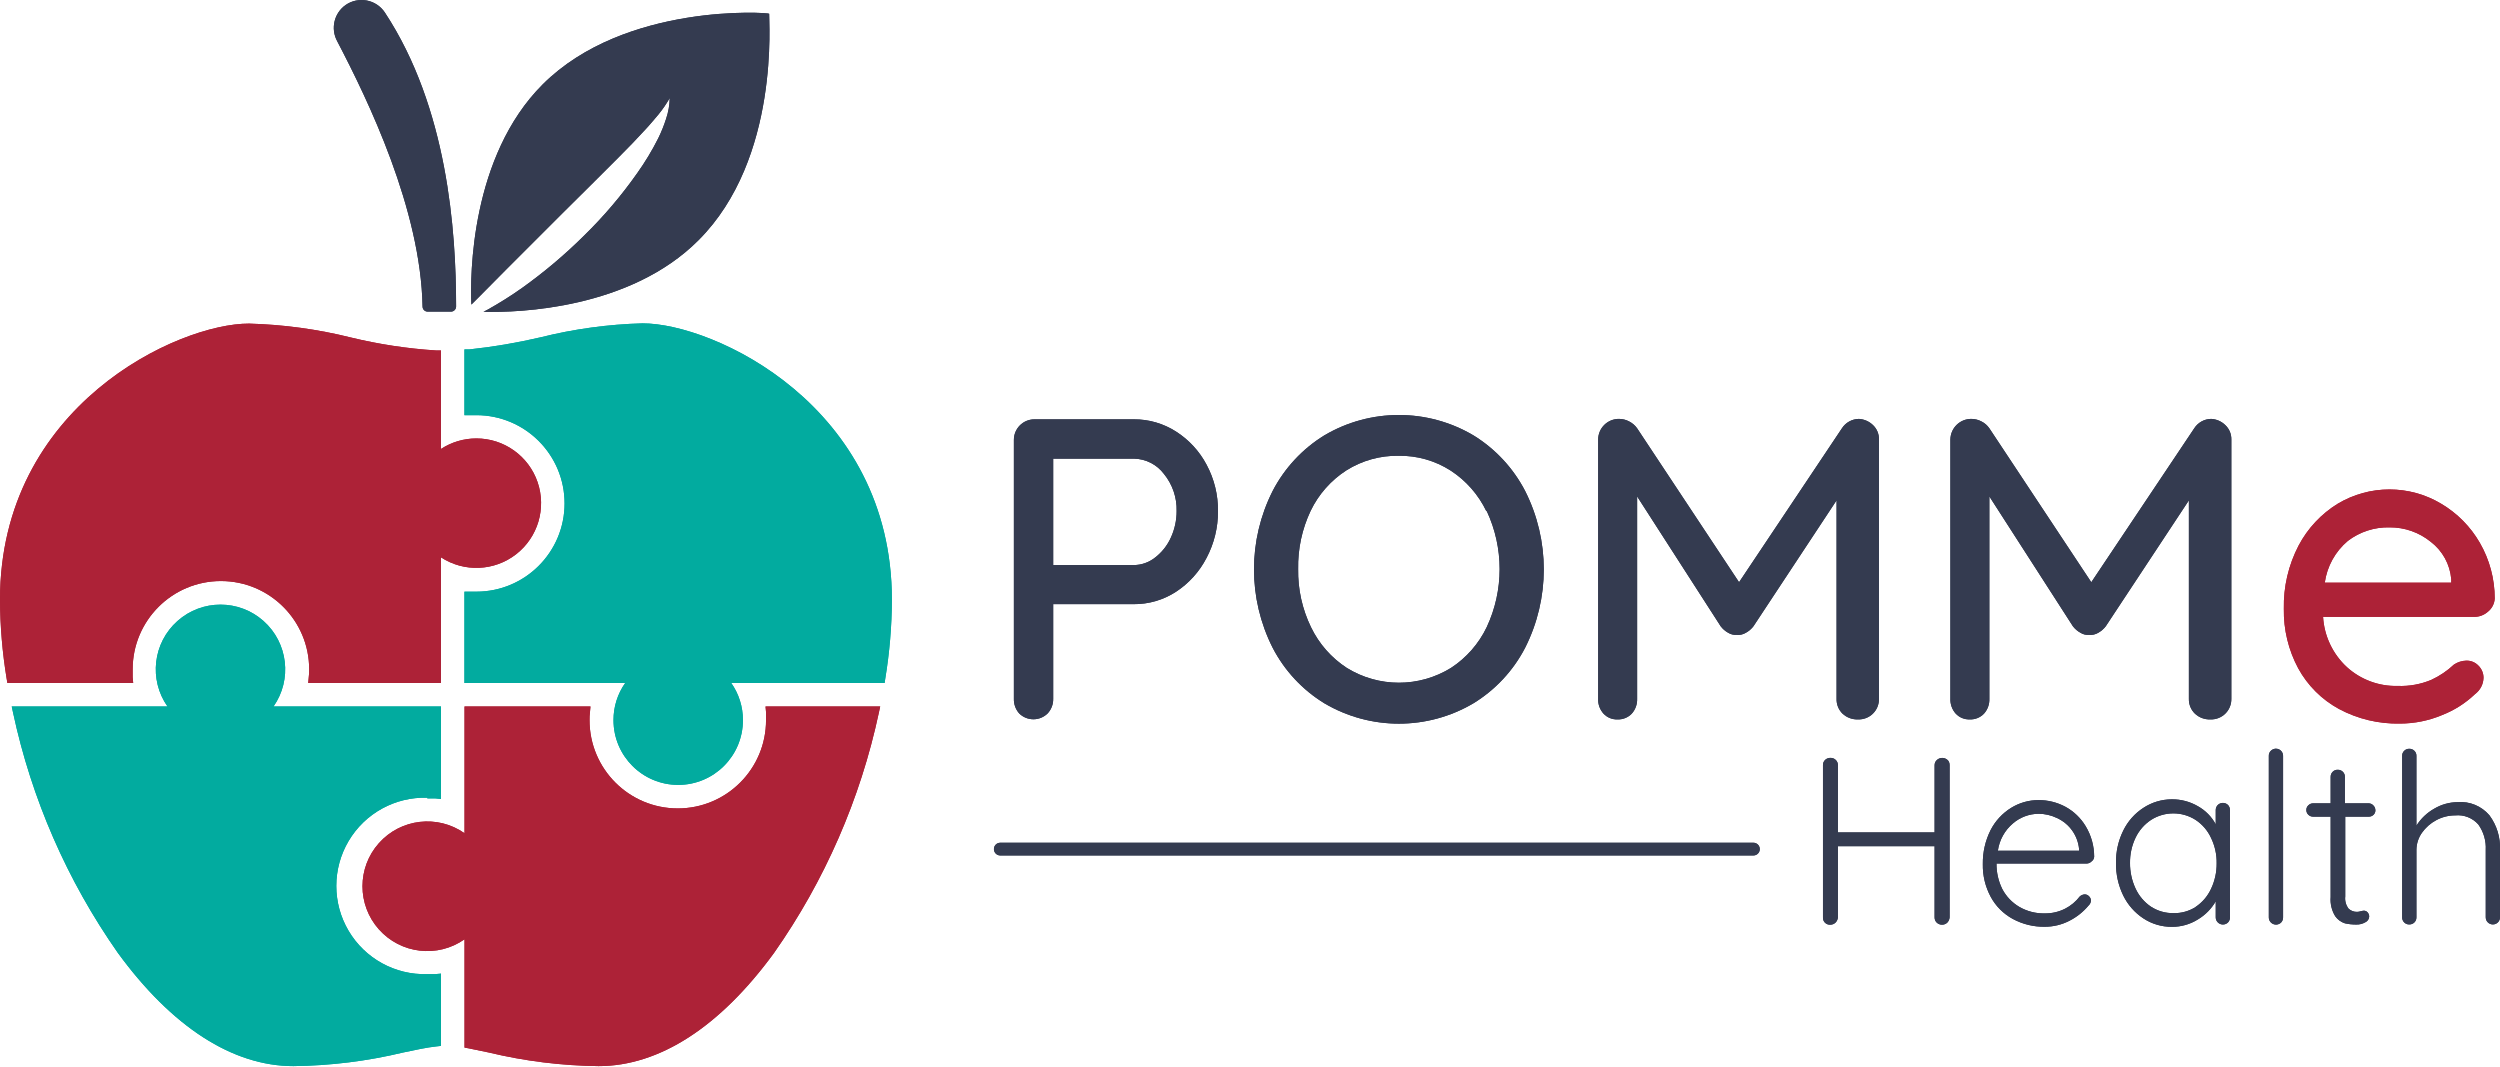
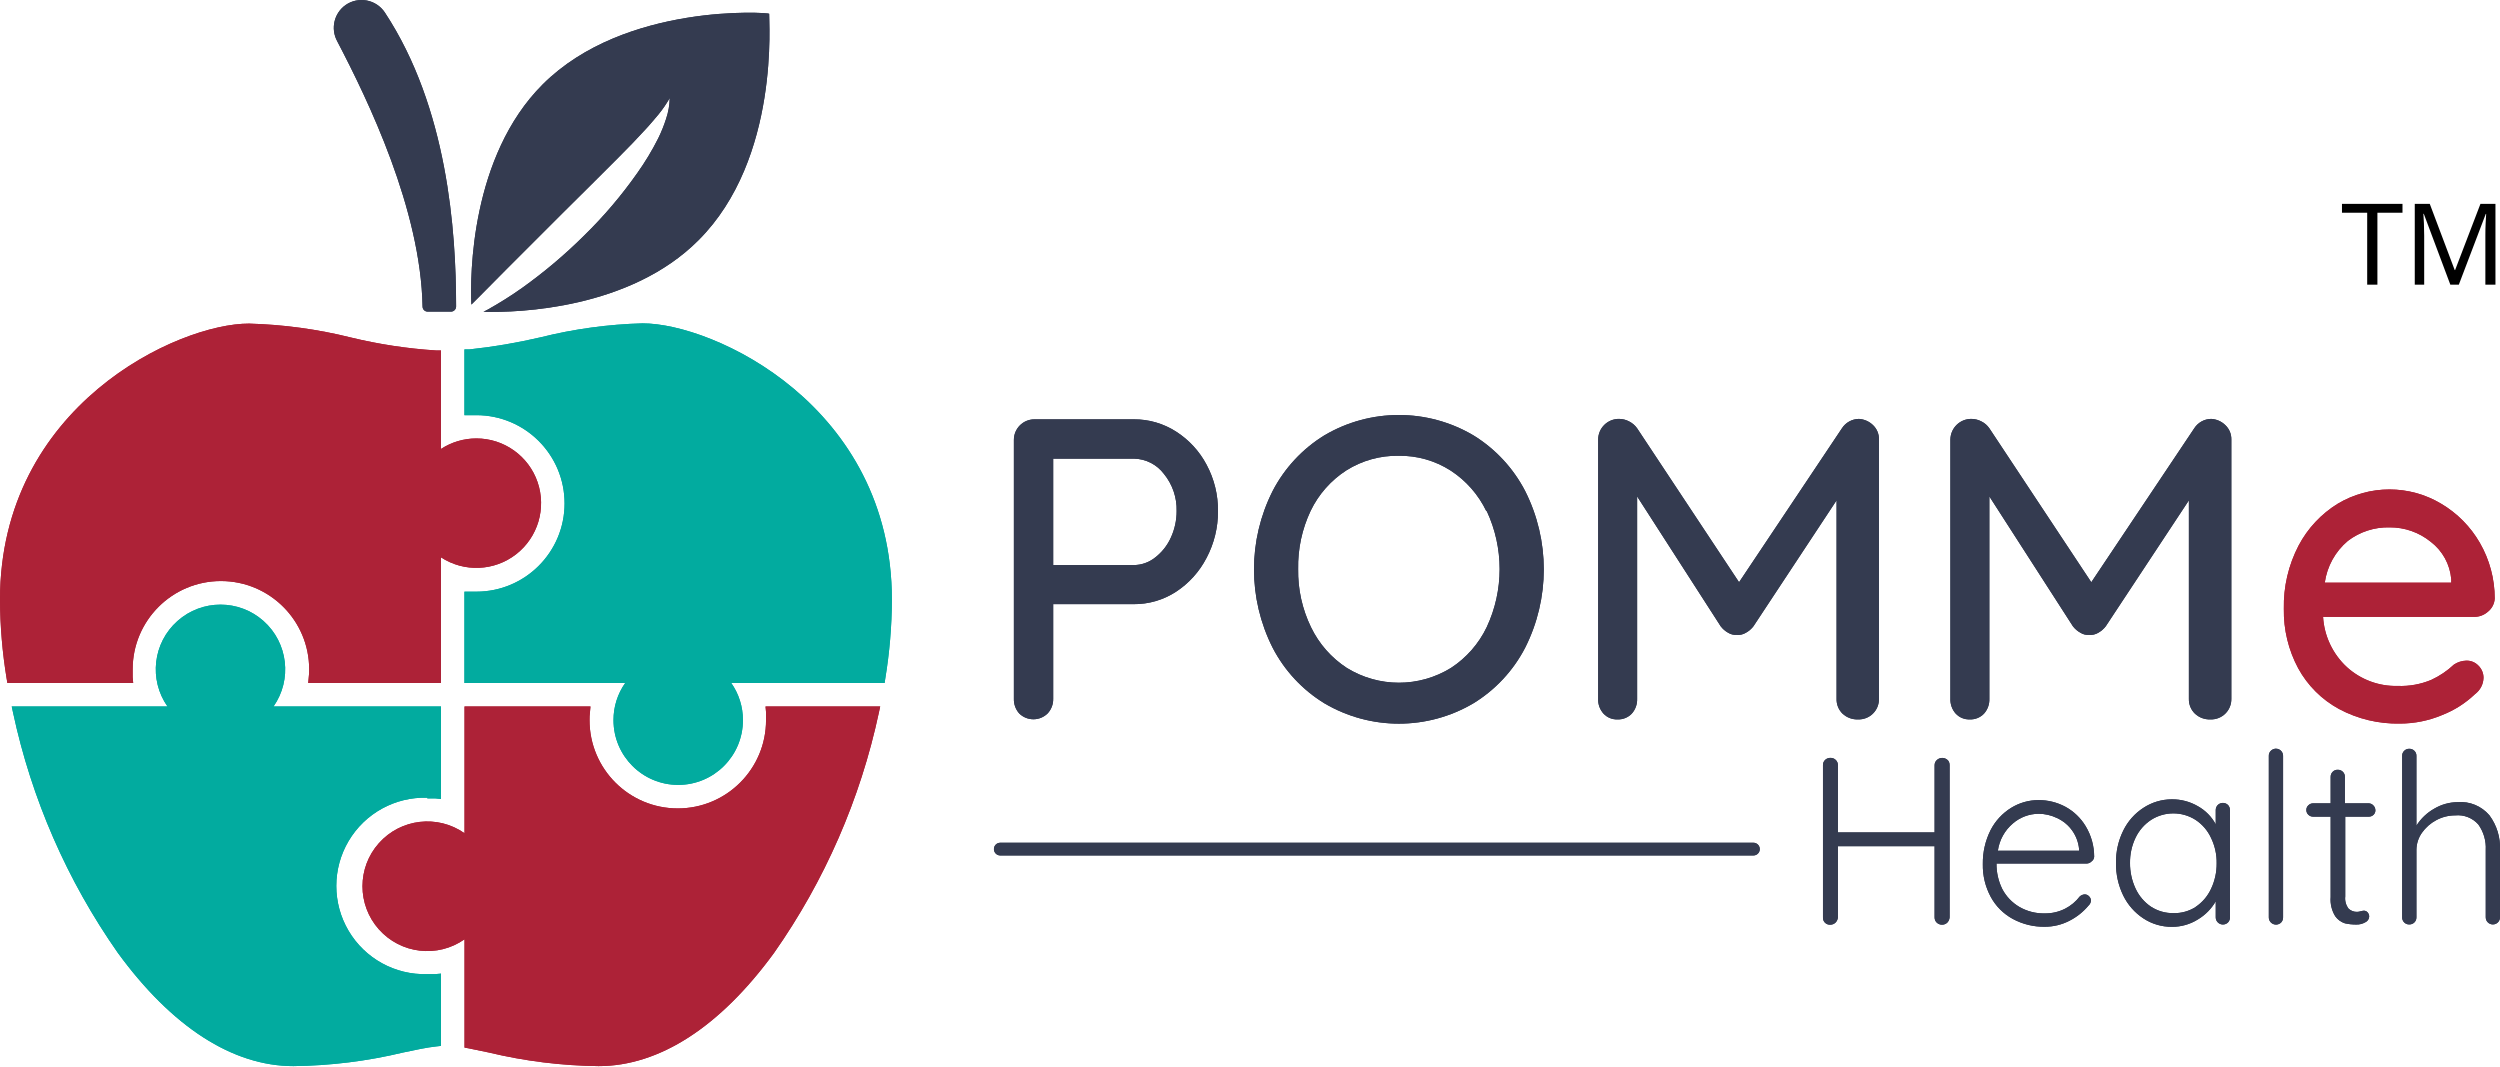
- <svg xmlns="http://www.w3.org/2000/svg" id="Layer_1" data-name="Layer 1" viewBox="0 0 294.34 125.52">
-   <defs>
-     <style>.cls-1{fill:#02ab9f;}.cls-2{fill:#ad2237;}.cls-3{fill:#343b50;}</style>
+ <svg xmlns="http://www.w3.org/2000/svg" id="Layer_1" data-name="Layer 1" viewBox="0 0 294.34 125.52" version="1.1">
+   <defs id="defs124">
+     <style id="style122">.cls-1{fill:#02ab9f;}.cls-2{fill:#ad2237;}.cls-3{fill:#343b50;}</style>
  </defs>
-   <path class="cls-1" d="M75.66,38.07a55.87,55.87,0,0,0-12,1.64,68.57,68.57,0,0,1-8.42,1.43l-.56,0v7.74l.65,0q.38,0,.75,0a10.39,10.39,0,0,1,0,20.78q-.37,0-.75,0l-.65,0V80.41H73.61a7.54,7.54,0,0,0-1.38,4.38,7.62,7.62,0,0,0,15.24,0,7.54,7.54,0,0,0-1.38-4.38h18.06l.08-.52a58.85,58.85,0,0,0,.78-9.27C105,47.75,84,38.07,75.66,38.07Z" />
-   <path class="cls-2" d="M90.13,83.18l.06.67c0,.33,0,.63,0,.94a10.39,10.39,0,0,1-20.78,0c0-.3,0-.61.05-.94l.06-.67H54.69V98.1a7.63,7.63,0,1,0,0,12.49v12.75l.5.09c.73.14,1.52.31,2.37.49a58.15,58.15,0,0,0,12.91,1.6c7.15,0,14.3-4.61,20.67-13.34a77.39,77.39,0,0,0,12.33-28.26l.16-.74Z" />
-   <path class="cls-1" d="M50.31,94c.3,0,.61,0,.94,0l.67.07V83.18H32.2a7.62,7.62,0,1,0-12.48,0H1.38l.16.74a77.56,77.56,0,0,0,12.33,28.26c6.37,8.73,13.52,13.34,20.67,13.34a58.07,58.07,0,0,0,12.91-1.6c1.51-.32,2.81-.6,3.93-.72l.54-.06v-8.51l-.67.06c-.33,0-.64,0-.94,0a10.39,10.39,0,1,1,0-20.77Z" />
-   <path class="cls-2" d="M56.09,51.62a7.6,7.6,0,0,0-4.17,1.24V41.26l-.59,0a58.43,58.43,0,0,1-10-1.52,56.05,56.05,0,0,0-12-1.64C21,38.07,0,47.75,0,70.62a59,59,0,0,0,.78,9.27l.09.52H15.68l-.06-.67c0-.33,0-.64,0-.94a10.39,10.39,0,1,1,20.78,0c0,.3,0,.61-.05.94l-.06.67H51.92V65.62a7.62,7.62,0,1,0,4.17-14Z" />
-   <path class="cls-3" d="M90.56,1.62c0-.15-17-1.34-26.67,8.32-8.47,8.47-8.56,22.51-8.39,25.92l.84-.84,3.29-3.32,6.58-6.58c2.19-2.19,4.41-4.35,6.58-6.55,1.09-1.09,2.17-2.2,3.21-3.34.53-.56,1-1.15,1.52-1.75a14.12,14.12,0,0,0,1.33-1.94A8.06,8.06,0,0,1,78.42,14a16.71,16.71,0,0,1-.92,2.28A31.29,31.29,0,0,1,75,20.42a52.45,52.45,0,0,1-6.22,7.31,59.06,59.06,0,0,1-7.31,6.17,43.8,43.8,0,0,1-4.08,2.57l-.47.24c4.23.12,17.27-.37,25.3-8.41C91.91,18.64,90.49,2.17,90.56,1.62Z" />
-   <path class="cls-3" d="M53.7,36.08c0-8.9-1-23.39-8.39-34.61A3.29,3.29,0,0,0,40.69.59h0a3.29,3.29,0,0,0-1,4.24c3.69,7.05,9.85,19.83,10.06,31.26a.6.6,0,0,0,.6.6h2.78A.61.61,0,0,0,53.7,36.08Z" />
-   <path class="cls-3" d="M138.46,50.81a10.37,10.37,0,0,1,3.6,3.91,11.28,11.28,0,0,1,1.34,5.45,11.59,11.59,0,0,1-1.34,5.5,10.53,10.53,0,0,1-3.6,4,9,9,0,0,1-5,1.46H124V82.27a2.45,2.45,0,0,1-.65,1.72A2.38,2.38,0,0,1,120,84a2.49,2.49,0,0,1-.63-1.75V51.79a2.42,2.42,0,0,1,2.42-2.42h11.71A9.09,9.09,0,0,1,138.46,50.81ZM136,65.64a6.11,6.11,0,0,0,1.85-2.34,7.4,7.4,0,0,0,.68-3.13,6.63,6.63,0,0,0-1.49-4.37A4.52,4.52,0,0,0,133.51,54H124V66.53h9.49A4.06,4.06,0,0,0,136,65.64Z" />
-   <path class="cls-3" d="M179.56,76.27a16.64,16.64,0,0,1-6.08,6.53,17.26,17.26,0,0,1-17.56,0,16.64,16.64,0,0,1-6.08-6.53,20.48,20.48,0,0,1,0-18.47,16.74,16.74,0,0,1,6.08-6.54,17.26,17.26,0,0,1,17.56,0,16.74,16.74,0,0,1,6.08,6.54,20.48,20.48,0,0,1,0,18.47ZM175,60.19a11.83,11.83,0,0,0-4.21-4.79,11.06,11.06,0,0,0-6.13-1.74,11.2,11.2,0,0,0-6.13,1.71,11.73,11.73,0,0,0-4.22,4.77A15.33,15.33,0,0,0,152.84,67a15.14,15.14,0,0,0,1.51,6.84,11.88,11.88,0,0,0,4.22,4.8,11.67,11.67,0,0,0,12.26,0,11.85,11.85,0,0,0,4.21-4.8,16.15,16.15,0,0,0,0-13.68Z" />
-   <path class="cls-3" d="M220.52,50.05a2.25,2.25,0,0,1,.7,1.69V82.27a2.38,2.38,0,0,1-2.47,2.43,2.53,2.53,0,0,1-1.82-.68,2.34,2.34,0,0,1-.7-1.75V58.91l-9.79,14.83a2.86,2.86,0,0,1-.89.76,1.76,1.76,0,0,1-1.08.25,1.71,1.71,0,0,1-1-.25,2.82,2.82,0,0,1-.88-.76l-9.84-15.29V82.27a2.49,2.49,0,0,1-.63,1.75,2.21,2.21,0,0,1-1.69.68,2.13,2.13,0,0,1-1.64-.68,2.45,2.45,0,0,1-.63-1.75V51.74a2.44,2.44,0,0,1,2.47-2.42,2.52,2.52,0,0,1,1.18.3,2.55,2.55,0,0,1,.94.81l12,18.12,12.11-18.12a2.42,2.42,0,0,1,2-1.11A2.61,2.61,0,0,1,220.52,50.05Z" />
-   <path class="cls-3" d="M262,50.05a2.26,2.26,0,0,1,.71,1.69V82.27a2.38,2.38,0,0,1-2.48,2.43,2.51,2.51,0,0,1-1.81-.68,2.34,2.34,0,0,1-.71-1.75V58.91l-9.79,14.83a2.93,2.93,0,0,1-.88.76,1.81,1.81,0,0,1-1.09.25,1.66,1.66,0,0,1-1-.25,2.86,2.86,0,0,1-.89-.76l-9.84-15.29V82.27a2.49,2.49,0,0,1-.63,1.75,2.2,2.2,0,0,1-1.69.68,2.15,2.15,0,0,1-1.64-.68,2.49,2.49,0,0,1-.63-1.75V51.74a2.46,2.46,0,0,1,2.47-2.42,2.56,2.56,0,0,1,1.19.3,2.45,2.45,0,0,1,.93.81l12,18.12,12.12-18.12a2.4,2.4,0,0,1,2-1.11A2.57,2.57,0,0,1,262,50.05Z" />
-   <path class="cls-2" d="M292.94,72a2.43,2.43,0,0,1-1.67.63H273.51a8.77,8.77,0,0,0,2.8,5.91,8.57,8.57,0,0,0,6,2.22,9.33,9.33,0,0,0,3.93-.71,10,10,0,0,0,2.68-1.81,2.77,2.77,0,0,1,1.46-.46,1.9,1.9,0,0,1,1.44.61,2,2,0,0,1,.58,1.41,2.47,2.47,0,0,1-1,1.92,11.88,11.88,0,0,1-3.88,2.47,12.85,12.85,0,0,1-4.95,1,14.57,14.57,0,0,1-7.19-1.72,12,12,0,0,1-4.8-4.79,14.28,14.28,0,0,1-1.69-7,15.38,15.38,0,0,1,1.74-7.45,12.79,12.79,0,0,1,4.6-4.92,11.87,11.87,0,0,1,12.19,0,12.73,12.73,0,0,1,4.54,4.59,13.1,13.1,0,0,1,1.76,6.56A2.13,2.13,0,0,1,292.94,72Zm-16.51-8.32a7.83,7.83,0,0,0-2.72,4.92H288.6v-.41a6.19,6.19,0,0,0-2.4-4.39,7.6,7.6,0,0,0-4.87-1.71A7.8,7.8,0,0,0,276.43,63.68Z" />
-   <path class="cls-3" d="M229.3,89.47a.85.85,0,0,1,.24.63V108a1,1,0,0,1-.28.63.88.88,0,0,1-.62.24.89.89,0,0,1-.62-.25.84.84,0,0,1-.25-.62V99.63H216.39V108a1,1,0,0,1-.28.62.87.87,0,0,1-.62.25.81.81,0,0,1-.86-.87V90.1a.82.82,0,0,1,.25-.63.89.89,0,0,1,.64-.24.84.84,0,0,1,.62.25.83.83,0,0,1,.25.62V98h11.38V90.1a.81.81,0,0,1,.27-.62.93.93,0,0,1,1.26,0Z" />
-   <path class="cls-3" d="M246.24,101.43a.82.82,0,0,1-.59.24H235.06a6.61,6.61,0,0,0,.68,3,5.31,5.31,0,0,0,2,2.1,5.73,5.73,0,0,0,3,.77,5.13,5.13,0,0,0,2.41-.56,5,5,0,0,0,1.71-1.43.94.94,0,0,1,.59-.25.69.69,0,0,1,.5.22.71.71,0,0,1,.23.51.84.84,0,0,1-.28.58,7.09,7.09,0,0,1-2.26,1.8,6.27,6.27,0,0,1-2.87.7,7.63,7.63,0,0,1-3.81-.93,6.43,6.43,0,0,1-2.58-2.59,7.78,7.78,0,0,1-.93-3.85,8.62,8.62,0,0,1,.91-4,6.66,6.66,0,0,1,2.43-2.63,6.11,6.11,0,0,1,3.22-.91,6.62,6.62,0,0,1,3.15.78,6.29,6.29,0,0,1,2.4,2.3,6.93,6.93,0,0,1,1,3.59A.74.74,0,0,1,246.24,101.43ZM237,96.94a5.14,5.14,0,0,0-1.78,3.22h9.56v-.23a4.48,4.48,0,0,0-2.6-3.62,5,5,0,0,0-2.17-.5A4.68,4.68,0,0,0,237,96.94Z" />
-   <path class="cls-3" d="M262.32,94.78a.89.89,0,0,1,.23.61V108a.85.85,0,0,1-.23.6.85.85,0,0,1-1.45-.6v-1.88a5.94,5.94,0,0,1-2.1,2.13,5.67,5.67,0,0,1-3.06.87,6,6,0,0,1-3.37-1,6.79,6.79,0,0,1-2.36-2.69,8.47,8.47,0,0,1-.85-3.84,8.28,8.28,0,0,1,.87-3.83,6.68,6.68,0,0,1,2.36-2.65,6.12,6.12,0,0,1,3.33-1,6,6,0,0,1,3.08.81,5.37,5.37,0,0,1,2.1,2.13V95.39a.85.85,0,0,1,.24-.61.86.86,0,0,1,1.21,0Zm-3.82,12a5.2,5.2,0,0,0,1.82-2.13,6.88,6.88,0,0,0,.66-3,6.61,6.61,0,0,0-.66-3,5.1,5.1,0,0,0-1.82-2.12,4.87,4.87,0,0,0-5.24,0,5.2,5.2,0,0,0-1.82,2.08,6.73,6.73,0,0,0-.66,3,7,7,0,0,0,.65,3,5.23,5.23,0,0,0,1.8,2.13,4.73,4.73,0,0,0,2.65.77A4.66,4.66,0,0,0,258.5,106.79Z" />
-   <path class="cls-3" d="M268.57,108.61a.85.85,0,0,1-1.45-.6V89a.78.78,0,0,1,.24-.6.84.84,0,0,1,1.44.6V108A.85.85,0,0,1,268.57,108.61Z" />
-   <path class="cls-3" d="M276.12,96.15v9.39a2,2,0,0,0,.39,1.44,1.4,1.4,0,0,0,1,.38,1.52,1.52,0,0,0,.42-.07,2,2,0,0,1,.39-.07.58.58,0,0,1,.44.21.74.74,0,0,1,.18.49.78.78,0,0,1-.45.66,2,2,0,0,1-1.07.27,6,6,0,0,1-1.34-.14,2.25,2.25,0,0,1-1.14-.84,3.72,3.72,0,0,1-.54-2.25V96.15h-2.05a.78.78,0,0,1-.57-.22.74.74,0,0,1-.24-.56.73.73,0,0,1,.24-.56.79.79,0,0,1,.57-.23h2.05V91.47a.81.81,0,0,1,.24-.6.78.78,0,0,1,.6-.24.82.82,0,0,1,.84.84v3.11h2.8a.76.76,0,0,1,.55.25.81.81,0,0,1,.24.56.72.72,0,0,1-.23.55.78.78,0,0,1-.56.21Z" />
-   <path class="cls-3" d="M293.1,96a6.38,6.38,0,0,1,1.24,4.08V108a.84.84,0,1,1-1.68,0v-7.93a4.71,4.71,0,0,0-.87-3A3.21,3.21,0,0,0,289.07,96a4.7,4.7,0,0,0-2.23.56,4.84,4.84,0,0,0-1.7,1.5,3.54,3.54,0,0,0-.64,2V108a.82.82,0,0,1-.84.84.8.8,0,0,1-.6-.24.81.81,0,0,1-.24-.6V89a.78.78,0,0,1,.24-.6.8.8,0,0,1,.6-.24.81.81,0,0,1,.6.24.78.78,0,0,1,.24.6v8.21a5.89,5.89,0,0,1,2.1-2,5.51,5.51,0,0,1,2.75-.77A4.44,4.44,0,0,1,293.1,96Z" />
-   <path class="cls-3" d="M206.44,100.72H117.77a.75.75,0,0,1,0-1.5h88.67a.75.75,0,0,1,0,1.5Z" />
-   <path class="cls-1" d="M75.66,38.07a55.87,55.87,0,0,0-12,1.64,68.57,68.57,0,0,1-8.42,1.43l-.56,0v7.74l.65,0q.38,0,.75,0a10.39,10.39,0,0,1,0,20.78q-.37,0-.75,0l-.65,0V80.41H73.61a7.54,7.54,0,0,0-1.38,4.38,7.62,7.62,0,0,0,15.24,0,7.54,7.54,0,0,0-1.38-4.38h18.06l.08-.52a58.85,58.85,0,0,0,.78-9.27C105,47.75,84,38.07,75.66,38.07Z" />
-   <path class="cls-2" d="M90.13,83.18l.06.67c0,.33,0,.63,0,.94a10.39,10.39,0,0,1-20.78,0c0-.3,0-.61.05-.94l.06-.67H54.69V98.1a7.63,7.63,0,1,0,0,12.49v12.75l.5.09c.73.14,1.52.31,2.37.49a58.15,58.15,0,0,0,12.91,1.6c7.15,0,14.3-4.61,20.67-13.34a77.39,77.39,0,0,0,12.33-28.26l.16-.74Z" />
-   <path class="cls-1" d="M50.31,94c.3,0,.61,0,.94,0l.67.07V83.18H32.2a7.62,7.62,0,1,0-12.48,0H1.38l.16.74a77.56,77.56,0,0,0,12.33,28.26c6.37,8.73,13.52,13.34,20.67,13.34a58.07,58.07,0,0,0,12.91-1.6c1.51-.32,2.81-.6,3.93-.72l.54-.06v-8.51l-.67.06c-.33,0-.64,0-.94,0a10.39,10.39,0,1,1,0-20.77Z" />
-   <path class="cls-2" d="M56.09,51.62a7.6,7.6,0,0,0-4.17,1.24V41.26l-.59,0a58.43,58.43,0,0,1-10-1.52,56.05,56.05,0,0,0-12-1.64C21,38.07,0,47.75,0,70.62a59,59,0,0,0,.78,9.27l.09.52H15.68l-.06-.67c0-.33,0-.64,0-.94a10.39,10.39,0,1,1,20.78,0c0,.3,0,.61-.05.94l-.06.67H51.92V65.62a7.62,7.62,0,1,0,4.17-14Z" />
-   <path class="cls-3" d="M90.56,1.62c0-.15-17-1.34-26.67,8.32-8.47,8.47-8.56,22.51-8.39,25.92l.84-.84,3.29-3.32,6.58-6.58c2.19-2.19,4.41-4.35,6.58-6.55,1.09-1.09,2.17-2.2,3.21-3.34.53-.56,1-1.15,1.52-1.75a14.12,14.12,0,0,0,1.33-1.94A8.06,8.06,0,0,1,78.42,14a16.71,16.71,0,0,1-.92,2.28A31.29,31.29,0,0,1,75,20.42a52.45,52.45,0,0,1-6.22,7.31,59.06,59.06,0,0,1-7.31,6.17,43.8,43.8,0,0,1-4.08,2.57l-.47.24c4.23.12,17.27-.37,25.3-8.41C91.91,18.64,90.49,2.17,90.56,1.62Z" />
-   <path class="cls-3" d="M53.7,36.08c0-8.9-1-23.39-8.39-34.61A3.29,3.29,0,0,0,40.69.59h0a3.29,3.29,0,0,0-1,4.24c3.69,7.05,9.85,19.83,10.06,31.26a.6.6,0,0,0,.6.6h2.78A.61.61,0,0,0,53.7,36.08Z" />
-   <path class="cls-3" d="M138.46,50.81a10.37,10.37,0,0,1,3.6,3.91,11.28,11.28,0,0,1,1.34,5.45,11.59,11.59,0,0,1-1.34,5.5,10.53,10.53,0,0,1-3.6,4,9,9,0,0,1-5,1.46H124V82.27a2.45,2.45,0,0,1-.65,1.72A2.38,2.38,0,0,1,120,84a2.49,2.49,0,0,1-.63-1.75V51.79a2.42,2.42,0,0,1,2.42-2.42h11.71A9.09,9.09,0,0,1,138.46,50.81ZM136,65.64a6.11,6.11,0,0,0,1.85-2.34,7.4,7.4,0,0,0,.68-3.13,6.63,6.63,0,0,0-1.49-4.37A4.52,4.52,0,0,0,133.51,54H124V66.53h9.49A4.06,4.06,0,0,0,136,65.64Z" />
-   <path class="cls-3" d="M179.56,76.27a16.64,16.64,0,0,1-6.08,6.53,17.26,17.26,0,0,1-17.56,0,16.64,16.64,0,0,1-6.08-6.53,20.48,20.48,0,0,1,0-18.47,16.74,16.74,0,0,1,6.08-6.54,17.26,17.26,0,0,1,17.56,0,16.74,16.74,0,0,1,6.08,6.54,20.48,20.48,0,0,1,0,18.47ZM175,60.19a11.83,11.83,0,0,0-4.21-4.79,11.06,11.06,0,0,0-6.13-1.74,11.2,11.2,0,0,0-6.13,1.71,11.73,11.73,0,0,0-4.22,4.77A15.33,15.33,0,0,0,152.84,67a15.14,15.14,0,0,0,1.51,6.84,11.88,11.88,0,0,0,4.22,4.8,11.67,11.67,0,0,0,12.26,0,11.85,11.85,0,0,0,4.21-4.8,16.15,16.15,0,0,0,0-13.68Z" />
-   <path class="cls-3" d="M220.52,50.05a2.25,2.25,0,0,1,.7,1.69V82.27a2.38,2.38,0,0,1-2.47,2.43,2.53,2.53,0,0,1-1.82-.68,2.34,2.34,0,0,1-.7-1.75V58.91l-9.79,14.83a2.86,2.86,0,0,1-.89.76,1.76,1.76,0,0,1-1.08.25,1.71,1.71,0,0,1-1-.25,2.82,2.82,0,0,1-.88-.76l-9.84-15.29V82.27a2.49,2.49,0,0,1-.63,1.75,2.21,2.21,0,0,1-1.69.68,2.13,2.13,0,0,1-1.64-.68,2.45,2.45,0,0,1-.63-1.75V51.74a2.44,2.44,0,0,1,2.47-2.42,2.52,2.52,0,0,1,1.18.3,2.55,2.55,0,0,1,.94.81l12,18.12,12.11-18.12a2.42,2.42,0,0,1,2-1.11A2.61,2.61,0,0,1,220.52,50.05Z" />
-   <path class="cls-3" d="M262,50.05a2.26,2.26,0,0,1,.71,1.69V82.27a2.38,2.38,0,0,1-2.48,2.43,2.51,2.51,0,0,1-1.81-.68,2.34,2.34,0,0,1-.71-1.75V58.91l-9.79,14.83a2.93,2.93,0,0,1-.88.76,1.81,1.81,0,0,1-1.09.25,1.66,1.66,0,0,1-1-.25,2.86,2.86,0,0,1-.89-.76l-9.84-15.29V82.27a2.49,2.49,0,0,1-.63,1.75,2.2,2.2,0,0,1-1.69.68,2.15,2.15,0,0,1-1.64-.68,2.49,2.49,0,0,1-.63-1.75V51.74a2.46,2.46,0,0,1,2.47-2.42,2.56,2.56,0,0,1,1.19.3,2.45,2.45,0,0,1,.93.81l12,18.12,12.12-18.12a2.4,2.4,0,0,1,2-1.11A2.57,2.57,0,0,1,262,50.05Z" />
-   <path class="cls-2" d="M292.94,72a2.43,2.43,0,0,1-1.67.63H273.51a8.77,8.77,0,0,0,2.8,5.91,8.57,8.57,0,0,0,6,2.22,9.33,9.33,0,0,0,3.93-.71,10,10,0,0,0,2.68-1.81,2.77,2.77,0,0,1,1.46-.46,1.9,1.9,0,0,1,1.44.61,2,2,0,0,1,.58,1.41,2.47,2.47,0,0,1-1,1.92,11.88,11.88,0,0,1-3.88,2.47,12.85,12.85,0,0,1-4.95,1,14.57,14.57,0,0,1-7.19-1.72,12,12,0,0,1-4.8-4.79,14.28,14.28,0,0,1-1.69-7,15.38,15.38,0,0,1,1.74-7.45,12.79,12.79,0,0,1,4.6-4.92,11.87,11.87,0,0,1,12.19,0,12.73,12.73,0,0,1,4.54,4.59,13.1,13.1,0,0,1,1.76,6.56A2.13,2.13,0,0,1,292.94,72Zm-16.51-8.32a7.83,7.83,0,0,0-2.72,4.92H288.6v-.41a6.19,6.19,0,0,0-2.4-4.39,7.6,7.6,0,0,0-4.87-1.71A7.8,7.8,0,0,0,276.43,63.68Z" />
-   <path class="cls-3" d="M229.3,89.47a.85.85,0,0,1,.24.63V108a1,1,0,0,1-.28.63.88.88,0,0,1-.62.24.89.89,0,0,1-.62-.25.84.84,0,0,1-.25-.62V99.63H216.39V108a1,1,0,0,1-.28.62.87.87,0,0,1-.62.25.81.81,0,0,1-.86-.87V90.1a.82.82,0,0,1,.25-.63.89.89,0,0,1,.64-.24.84.84,0,0,1,.62.25.83.83,0,0,1,.25.62V98h11.38V90.1a.81.81,0,0,1,.27-.62.93.93,0,0,1,1.26,0Z" />
-   <path class="cls-3" d="M246.24,101.43a.82.82,0,0,1-.59.24H235.06a6.61,6.61,0,0,0,.68,3,5.31,5.31,0,0,0,2,2.1,5.73,5.73,0,0,0,3,.77,5.13,5.13,0,0,0,2.41-.56,5,5,0,0,0,1.71-1.43.94.94,0,0,1,.59-.25.69.69,0,0,1,.5.22.71.71,0,0,1,.23.51.84.84,0,0,1-.28.58,7.09,7.09,0,0,1-2.26,1.8,6.27,6.27,0,0,1-2.87.7,7.63,7.63,0,0,1-3.81-.93,6.43,6.43,0,0,1-2.58-2.59,7.78,7.78,0,0,1-.93-3.85,8.62,8.62,0,0,1,.91-4,6.66,6.66,0,0,1,2.43-2.63,6.11,6.11,0,0,1,3.22-.91,6.62,6.62,0,0,1,3.15.78,6.29,6.29,0,0,1,2.4,2.3,6.93,6.93,0,0,1,1,3.59A.74.74,0,0,1,246.24,101.43ZM237,96.94a5.14,5.14,0,0,0-1.78,3.22h9.56v-.23a4.48,4.48,0,0,0-2.6-3.62,5,5,0,0,0-2.17-.5A4.68,4.68,0,0,0,237,96.94Z" />
-   <path class="cls-3" d="M262.32,94.78a.89.89,0,0,1,.23.61V108a.85.85,0,0,1-.23.6.85.85,0,0,1-1.45-.6v-1.88a5.94,5.94,0,0,1-2.1,2.13,5.67,5.67,0,0,1-3.06.87,6,6,0,0,1-3.37-1,6.79,6.79,0,0,1-2.36-2.69,8.47,8.47,0,0,1-.85-3.84,8.28,8.28,0,0,1,.87-3.83,6.68,6.68,0,0,1,2.36-2.65,6.12,6.12,0,0,1,3.33-1,6,6,0,0,1,3.08.81,5.37,5.37,0,0,1,2.1,2.13V95.39a.85.85,0,0,1,.24-.61.86.86,0,0,1,1.21,0Zm-3.82,12a5.2,5.2,0,0,0,1.82-2.13,6.88,6.88,0,0,0,.66-3,6.61,6.61,0,0,0-.66-3,5.1,5.1,0,0,0-1.82-2.12,4.87,4.87,0,0,0-5.24,0,5.2,5.2,0,0,0-1.82,2.08,6.73,6.73,0,0,0-.66,3,7,7,0,0,0,.65,3,5.23,5.23,0,0,0,1.8,2.13,4.73,4.73,0,0,0,2.65.77A4.66,4.66,0,0,0,258.5,106.79Z" />
-   <path class="cls-3" d="M268.57,108.61a.85.85,0,0,1-1.45-.6V89a.78.78,0,0,1,.24-.6.84.84,0,0,1,1.44.6V108A.85.85,0,0,1,268.57,108.61Z" />
-   <path class="cls-3" d="M276.12,96.15v9.39a2,2,0,0,0,.39,1.44,1.4,1.4,0,0,0,1,.38,1.52,1.52,0,0,0,.42-.07,2,2,0,0,1,.39-.07.58.58,0,0,1,.44.21.74.74,0,0,1,.18.49.78.78,0,0,1-.45.66,2,2,0,0,1-1.07.27,6,6,0,0,1-1.34-.14,2.25,2.25,0,0,1-1.14-.84,3.72,3.72,0,0,1-.54-2.25V96.15h-2.05a.78.78,0,0,1-.57-.22.74.74,0,0,1-.24-.56.73.73,0,0,1,.24-.56.79.79,0,0,1,.57-.23h2.05V91.47a.81.81,0,0,1,.24-.6.78.78,0,0,1,.6-.24.82.82,0,0,1,.84.84v3.11h2.8a.76.76,0,0,1,.55.25.81.81,0,0,1,.24.56.72.72,0,0,1-.23.55.78.78,0,0,1-.56.21Z" />
-   <path class="cls-3" d="M293.1,96a6.38,6.38,0,0,1,1.24,4.08V108a.84.84,0,1,1-1.68,0v-7.93a4.71,4.71,0,0,0-.87-3A3.21,3.21,0,0,0,289.07,96a4.7,4.7,0,0,0-2.23.56,4.84,4.84,0,0,0-1.7,1.5,3.54,3.54,0,0,0-.64,2V108a.82.82,0,0,1-.84.84.8.8,0,0,1-.6-.24.81.81,0,0,1-.24-.6V89a.78.78,0,0,1,.24-.6.8.8,0,0,1,.6-.24.81.81,0,0,1,.6.24.78.78,0,0,1,.24.6v8.21a5.89,5.89,0,0,1,2.1-2,5.51,5.51,0,0,1,2.75-.77A4.44,4.44,0,0,1,293.1,96Z" />
-   <path class="cls-3" d="M206.44,100.72H117.77a.75.75,0,0,1,0-1.5h88.67a.75.75,0,0,1,0,1.5Z" />
+   <path class="cls-1" d="M75.66,38.07a55.87,55.87,0,0,0-12,1.64,68.57,68.57,0,0,1-8.42,1.43l-.56,0v7.74l.65,0q.38,0,.75,0a10.39,10.39,0,0,1,0,20.78q-.37,0-.75,0l-.65,0V80.41H73.61a7.54,7.54,0,0,0-1.38,4.38,7.62,7.62,0,0,0,15.24,0,7.54,7.54,0,0,0-1.38-4.38h18.06l.08-.52a58.85,58.85,0,0,0,.78-9.27C105,47.75,84,38.07,75.66,38.07Z" id="path128" />
+   <path class="cls-2" d="M90.13,83.18l.06.67c0,.33,0,.63,0,.94a10.39,10.39,0,0,1-20.78,0c0-.3,0-.61.05-.94l.06-.67H54.69V98.1a7.63,7.63,0,1,0,0,12.49v12.75l.5.09c.73.14,1.52.31,2.37.49a58.15,58.15,0,0,0,12.91,1.6c7.15,0,14.3-4.61,20.67-13.34a77.39,77.39,0,0,0,12.33-28.26l.16-.74Z" id="path130" />
+   <path class="cls-1" d="M50.31,94c.3,0,.61,0,.94,0l.67.07V83.18H32.2a7.62,7.62,0,1,0-12.48,0H1.38l.16.74a77.56,77.56,0,0,0,12.33,28.26c6.37,8.73,13.52,13.34,20.67,13.34a58.07,58.07,0,0,0,12.91-1.6c1.51-.32,2.81-.6,3.93-.72l.54-.06v-8.51l-.67.06c-.33,0-.64,0-.94,0a10.39,10.39,0,1,1,0-20.77Z" id="path132" />
+   <path class="cls-2" d="M56.09,51.62a7.6,7.6,0,0,0-4.17,1.24V41.26l-.59,0a58.43,58.43,0,0,1-10-1.52,56.05,56.05,0,0,0-12-1.64C21,38.07,0,47.75,0,70.62a59,59,0,0,0,.78,9.27l.09.52H15.68l-.06-.67c0-.33,0-.64,0-.94a10.39,10.39,0,1,1,20.78,0c0,.3,0,.61-.05.94l-.06.67H51.92V65.62a7.62,7.62,0,1,0,4.17-14Z" id="path134" />
+   <path class="cls-3" d="M90.56,1.62c0-.15-17-1.34-26.67,8.32-8.47,8.47-8.56,22.51-8.39,25.92l.84-.84,3.29-3.32,6.58-6.58c2.19-2.19,4.41-4.35,6.58-6.55,1.09-1.09,2.17-2.2,3.21-3.34.53-.56,1-1.15,1.52-1.75a14.12,14.12,0,0,0,1.33-1.94A8.06,8.06,0,0,1,78.42,14a16.71,16.71,0,0,1-.92,2.28A31.29,31.29,0,0,1,75,20.42a52.45,52.45,0,0,1-6.22,7.31,59.06,59.06,0,0,1-7.31,6.17,43.8,43.8,0,0,1-4.08,2.57l-.47.24c4.23.12,17.27-.37,25.3-8.41C91.91,18.64,90.49,2.17,90.56,1.62Z" id="path136" />
+   <path class="cls-3" d="M53.7,36.08c0-8.9-1-23.39-8.39-34.61A3.29,3.29,0,0,0,40.69.59h0a3.29,3.29,0,0,0-1,4.24c3.69,7.05,9.85,19.83,10.06,31.26a.6.6,0,0,0,.6.6h2.78A.61.61,0,0,0,53.7,36.08Z" id="path138" />
+   <path class="cls-3" d="M138.46,50.81a10.37,10.37,0,0,1,3.6,3.91,11.28,11.28,0,0,1,1.34,5.45,11.59,11.59,0,0,1-1.34,5.5,10.53,10.53,0,0,1-3.6,4,9,9,0,0,1-5,1.46H124V82.27a2.45,2.45,0,0,1-.65,1.72A2.38,2.38,0,0,1,120,84a2.49,2.49,0,0,1-.63-1.75V51.79a2.42,2.42,0,0,1,2.42-2.42h11.71A9.09,9.09,0,0,1,138.46,50.81ZM136,65.64a6.11,6.11,0,0,0,1.85-2.34,7.4,7.4,0,0,0,.68-3.13,6.63,6.63,0,0,0-1.49-4.37A4.52,4.52,0,0,0,133.51,54H124V66.53h9.49A4.06,4.06,0,0,0,136,65.64Z" id="path140" />
+   <path class="cls-3" d="M179.56,76.27a16.64,16.64,0,0,1-6.08,6.53,17.26,17.26,0,0,1-17.56,0,16.64,16.64,0,0,1-6.08-6.53,20.48,20.48,0,0,1,0-18.47,16.74,16.74,0,0,1,6.08-6.54,17.26,17.26,0,0,1,17.56,0,16.74,16.74,0,0,1,6.08,6.54,20.48,20.48,0,0,1,0,18.47ZM175,60.19a11.83,11.83,0,0,0-4.21-4.79,11.06,11.06,0,0,0-6.13-1.74,11.2,11.2,0,0,0-6.13,1.71,11.73,11.73,0,0,0-4.22,4.77A15.33,15.33,0,0,0,152.84,67a15.14,15.14,0,0,0,1.51,6.84,11.88,11.88,0,0,0,4.22,4.8,11.67,11.67,0,0,0,12.26,0,11.85,11.85,0,0,0,4.21-4.8,16.15,16.15,0,0,0,0-13.68Z" id="path142" />
+   <path class="cls-3" d="M220.52,50.05a2.25,2.25,0,0,1,.7,1.69V82.27a2.38,2.38,0,0,1-2.47,2.43,2.53,2.53,0,0,1-1.82-.68,2.34,2.34,0,0,1-.7-1.75V58.91l-9.79,14.83a2.86,2.86,0,0,1-.89.76,1.76,1.76,0,0,1-1.08.25,1.71,1.71,0,0,1-1-.25,2.82,2.82,0,0,1-.88-.76l-9.84-15.29V82.27a2.49,2.49,0,0,1-.63,1.75,2.21,2.21,0,0,1-1.69.68,2.13,2.13,0,0,1-1.64-.68,2.45,2.45,0,0,1-.63-1.75V51.74a2.44,2.44,0,0,1,2.47-2.42,2.52,2.52,0,0,1,1.18.3,2.55,2.55,0,0,1,.94.81l12,18.12,12.11-18.12a2.42,2.42,0,0,1,2-1.11A2.61,2.61,0,0,1,220.52,50.05Z" id="path144" />
+   <path class="cls-3" d="M262,50.05a2.26,2.26,0,0,1,.71,1.69V82.27a2.38,2.38,0,0,1-2.48,2.43,2.51,2.51,0,0,1-1.81-.68,2.34,2.34,0,0,1-.71-1.75V58.91l-9.79,14.83a2.93,2.93,0,0,1-.88.76,1.81,1.81,0,0,1-1.09.25,1.66,1.66,0,0,1-1-.25,2.86,2.86,0,0,1-.89-.76l-9.84-15.29V82.27a2.49,2.49,0,0,1-.63,1.75,2.2,2.2,0,0,1-1.69.68,2.15,2.15,0,0,1-1.64-.68,2.49,2.49,0,0,1-.63-1.75V51.74a2.46,2.46,0,0,1,2.47-2.42,2.56,2.56,0,0,1,1.19.3,2.45,2.45,0,0,1,.93.81l12,18.12,12.12-18.12a2.4,2.4,0,0,1,2-1.11A2.57,2.57,0,0,1,262,50.05Z" id="path146" />
+   <path class="cls-2" d="M292.94,72a2.43,2.43,0,0,1-1.67.63H273.51a8.77,8.77,0,0,0,2.8,5.91,8.57,8.57,0,0,0,6,2.22,9.33,9.33,0,0,0,3.93-.71,10,10,0,0,0,2.68-1.81,2.77,2.77,0,0,1,1.46-.46,1.9,1.9,0,0,1,1.44.61,2,2,0,0,1,.58,1.41,2.47,2.47,0,0,1-1,1.92,11.88,11.88,0,0,1-3.88,2.47,12.85,12.85,0,0,1-4.95,1,14.57,14.57,0,0,1-7.19-1.72,12,12,0,0,1-4.8-4.79,14.28,14.28,0,0,1-1.69-7,15.38,15.38,0,0,1,1.74-7.45,12.79,12.79,0,0,1,4.6-4.92,11.87,11.87,0,0,1,12.19,0,12.73,12.73,0,0,1,4.54,4.59,13.1,13.1,0,0,1,1.76,6.56A2.13,2.13,0,0,1,292.94,72Zm-16.51-8.32a7.83,7.83,0,0,0-2.72,4.92H288.6v-.41a6.19,6.19,0,0,0-2.4-4.39,7.6,7.6,0,0,0-4.87-1.71A7.8,7.8,0,0,0,276.43,63.68Z" id="path148" />
+   <path class="cls-3" d="M229.3,89.47a.85.85,0,0,1,.24.63V108a1,1,0,0,1-.28.63.88.88,0,0,1-.62.24.89.89,0,0,1-.62-.25.84.84,0,0,1-.25-.62V99.63H216.39V108a1,1,0,0,1-.28.62.87.87,0,0,1-.62.25.81.81,0,0,1-.86-.87V90.1a.82.82,0,0,1,.25-.63.89.89,0,0,1,.64-.24.84.84,0,0,1,.62.25.83.83,0,0,1,.25.62V98h11.38V90.1a.81.81,0,0,1,.27-.62.93.93,0,0,1,1.26,0Z" id="path150" />
+   <path class="cls-3" d="M246.24,101.43a.82.82,0,0,1-.59.24H235.06a6.61,6.61,0,0,0,.68,3,5.31,5.31,0,0,0,2,2.1,5.73,5.73,0,0,0,3,.77,5.13,5.13,0,0,0,2.41-.56,5,5,0,0,0,1.71-1.43.94.94,0,0,1,.59-.25.69.69,0,0,1,.5.22.71.71,0,0,1,.23.51.84.84,0,0,1-.28.58,7.09,7.09,0,0,1-2.26,1.8,6.27,6.27,0,0,1-2.87.7,7.63,7.63,0,0,1-3.81-.93,6.43,6.43,0,0,1-2.58-2.59,7.78,7.78,0,0,1-.93-3.85,8.62,8.62,0,0,1,.91-4,6.66,6.66,0,0,1,2.43-2.63,6.11,6.11,0,0,1,3.22-.91,6.62,6.62,0,0,1,3.15.78,6.29,6.29,0,0,1,2.4,2.3,6.93,6.93,0,0,1,1,3.59A.74.74,0,0,1,246.24,101.43ZM237,96.94a5.14,5.14,0,0,0-1.78,3.22h9.56v-.23a4.48,4.48,0,0,0-2.6-3.62,5,5,0,0,0-2.17-.5A4.68,4.68,0,0,0,237,96.94Z" id="path152" />
+   <path class="cls-3" d="M262.32,94.78a.89.89,0,0,1,.23.61V108a.85.85,0,0,1-.23.6.85.85,0,0,1-1.45-.6v-1.88a5.94,5.94,0,0,1-2.1,2.13,5.67,5.67,0,0,1-3.06.87,6,6,0,0,1-3.37-1,6.79,6.79,0,0,1-2.36-2.69,8.47,8.47,0,0,1-.85-3.84,8.28,8.28,0,0,1,.87-3.83,6.68,6.68,0,0,1,2.36-2.65,6.12,6.12,0,0,1,3.33-1,6,6,0,0,1,3.08.81,5.37,5.37,0,0,1,2.1,2.13V95.39a.85.85,0,0,1,.24-.61.86.86,0,0,1,1.21,0Zm-3.82,12a5.2,5.2,0,0,0,1.82-2.13,6.88,6.88,0,0,0,.66-3,6.61,6.61,0,0,0-.66-3,5.1,5.1,0,0,0-1.82-2.12,4.87,4.87,0,0,0-5.24,0,5.2,5.2,0,0,0-1.82,2.08,6.73,6.73,0,0,0-.66,3,7,7,0,0,0,.65,3,5.23,5.23,0,0,0,1.8,2.13,4.73,4.73,0,0,0,2.65.77A4.66,4.66,0,0,0,258.5,106.79Z" id="path154" />
+   <path class="cls-3" d="M268.57,108.61a.85.85,0,0,1-1.45-.6V89a.78.78,0,0,1,.24-.6.84.84,0,0,1,1.44.6V108A.85.85,0,0,1,268.57,108.61Z" id="path156" />
+   <path class="cls-3" d="M276.12,96.15v9.39a2,2,0,0,0,.39,1.44,1.4,1.4,0,0,0,1,.38,1.52,1.52,0,0,0,.42-.07,2,2,0,0,1,.39-.07.58.58,0,0,1,.44.21.74.74,0,0,1,.18.49.78.78,0,0,1-.45.66,2,2,0,0,1-1.07.27,6,6,0,0,1-1.34-.14,2.25,2.25,0,0,1-1.14-.84,3.72,3.72,0,0,1-.54-2.25V96.15h-2.05a.78.78,0,0,1-.57-.22.74.74,0,0,1-.24-.56.73.73,0,0,1,.24-.56.79.79,0,0,1,.57-.23h2.05V91.47a.81.81,0,0,1,.24-.6.78.78,0,0,1,.6-.24.82.82,0,0,1,.84.84v3.11h2.8a.76.76,0,0,1,.55.25.81.81,0,0,1,.24.56.72.72,0,0,1-.23.55.78.78,0,0,1-.56.21Z" id="path158" />
+   <path class="cls-3" d="M293.1,96a6.38,6.38,0,0,1,1.24,4.08V108a.84.84,0,1,1-1.68,0v-7.93a4.71,4.71,0,0,0-.87-3A3.21,3.21,0,0,0,289.07,96a4.7,4.7,0,0,0-2.23.56,4.84,4.84,0,0,0-1.7,1.5,3.54,3.54,0,0,0-.64,2V108a.82.82,0,0,1-.84.84.8.8,0,0,1-.6-.24.81.81,0,0,1-.24-.6V89a.78.78,0,0,1,.24-.6.8.8,0,0,1,.6-.24.81.81,0,0,1,.6.24.78.78,0,0,1,.24.6v8.21a5.89,5.89,0,0,1,2.1-2,5.51,5.51,0,0,1,2.75-.77A4.44,4.44,0,0,1,293.1,96Z" id="path160" />
+   <path class="cls-3" d="M206.44,100.72H117.77a.75.75,0,0,1,0-1.5h88.67a.75.75,0,0,1,0,1.5Z" id="path162" />
+   <path class="cls-1" d="M75.66,38.07a55.87,55.87,0,0,0-12,1.64,68.57,68.57,0,0,1-8.42,1.43l-.56,0v7.74l.65,0q.38,0,.75,0a10.39,10.39,0,0,1,0,20.78q-.37,0-.75,0l-.65,0V80.41H73.61a7.54,7.54,0,0,0-1.38,4.38,7.62,7.62,0,0,0,15.24,0,7.54,7.54,0,0,0-1.38-4.38h18.06l.08-.52a58.85,58.85,0,0,0,.78-9.27C105,47.75,84,38.07,75.66,38.07Z" id="path164" />
+   <path class="cls-2" d="M90.13,83.18l.06.67c0,.33,0,.63,0,.94a10.39,10.39,0,0,1-20.78,0c0-.3,0-.61.05-.94l.06-.67H54.69V98.1a7.63,7.63,0,1,0,0,12.49v12.75l.5.09c.73.14,1.52.31,2.37.49a58.15,58.15,0,0,0,12.91,1.6c7.15,0,14.3-4.61,20.67-13.34a77.39,77.39,0,0,0,12.33-28.26l.16-.74Z" id="path166" />
+   <path class="cls-1" d="M50.31,94c.3,0,.61,0,.94,0l.67.07V83.18H32.2a7.62,7.62,0,1,0-12.48,0H1.38l.16.74a77.56,77.56,0,0,0,12.33,28.26c6.37,8.73,13.52,13.34,20.67,13.34a58.07,58.07,0,0,0,12.91-1.6c1.51-.32,2.81-.6,3.93-.72l.54-.06v-8.51l-.67.06c-.33,0-.64,0-.94,0a10.39,10.39,0,1,1,0-20.77Z" id="path168" />
+   <path class="cls-2" d="M56.09,51.62a7.6,7.6,0,0,0-4.17,1.24V41.26l-.59,0a58.43,58.43,0,0,1-10-1.52,56.05,56.05,0,0,0-12-1.64C21,38.07,0,47.75,0,70.62a59,59,0,0,0,.78,9.27l.09.52H15.68l-.06-.67c0-.33,0-.64,0-.94a10.39,10.39,0,1,1,20.78,0c0,.3,0,.61-.05.94l-.06.67H51.92V65.62a7.62,7.62,0,1,0,4.17-14Z" id="path170" />
+   <path class="cls-3" d="M90.56,1.62c0-.15-17-1.34-26.67,8.32-8.47,8.47-8.56,22.51-8.39,25.92l.84-.84,3.29-3.32,6.58-6.58c2.19-2.19,4.41-4.35,6.58-6.55,1.09-1.09,2.17-2.2,3.21-3.34.53-.56,1-1.15,1.52-1.75a14.12,14.12,0,0,0,1.33-1.94A8.06,8.06,0,0,1,78.42,14a16.71,16.71,0,0,1-.92,2.28A31.29,31.29,0,0,1,75,20.42a52.45,52.45,0,0,1-6.22,7.31,59.06,59.06,0,0,1-7.31,6.17,43.8,43.8,0,0,1-4.08,2.57l-.47.24c4.23.12,17.27-.37,25.3-8.41C91.91,18.64,90.49,2.17,90.56,1.62Z" id="path172" />
+   <path class="cls-3" d="M53.7,36.08c0-8.9-1-23.39-8.39-34.61A3.29,3.29,0,0,0,40.69.59h0a3.29,3.29,0,0,0-1,4.24c3.69,7.05,9.85,19.83,10.06,31.26a.6.6,0,0,0,.6.6h2.78A.61.61,0,0,0,53.7,36.08Z" id="path174" />
+   <path class="cls-3" d="M138.46,50.81a10.37,10.37,0,0,1,3.6,3.91,11.28,11.28,0,0,1,1.34,5.45,11.59,11.59,0,0,1-1.34,5.5,10.53,10.53,0,0,1-3.6,4,9,9,0,0,1-5,1.46H124V82.27a2.45,2.45,0,0,1-.65,1.72A2.38,2.38,0,0,1,120,84a2.49,2.49,0,0,1-.63-1.75V51.79a2.42,2.42,0,0,1,2.42-2.42h11.71A9.09,9.09,0,0,1,138.46,50.81ZM136,65.64a6.11,6.11,0,0,0,1.85-2.34,7.4,7.4,0,0,0,.68-3.13,6.63,6.63,0,0,0-1.49-4.37A4.52,4.52,0,0,0,133.51,54H124V66.53h9.49A4.06,4.06,0,0,0,136,65.64Z" id="path176" />
+   <path class="cls-3" d="M179.56,76.27a16.64,16.64,0,0,1-6.08,6.53,17.26,17.26,0,0,1-17.56,0,16.64,16.64,0,0,1-6.08-6.53,20.48,20.48,0,0,1,0-18.47,16.74,16.74,0,0,1,6.08-6.54,17.26,17.26,0,0,1,17.56,0,16.74,16.74,0,0,1,6.08,6.54,20.48,20.48,0,0,1,0,18.47ZM175,60.19a11.83,11.83,0,0,0-4.21-4.79,11.06,11.06,0,0,0-6.13-1.74,11.2,11.2,0,0,0-6.13,1.71,11.73,11.73,0,0,0-4.22,4.77A15.33,15.33,0,0,0,152.84,67a15.14,15.14,0,0,0,1.51,6.84,11.88,11.88,0,0,0,4.22,4.8,11.67,11.67,0,0,0,12.26,0,11.85,11.85,0,0,0,4.21-4.8,16.15,16.15,0,0,0,0-13.68Z" id="path178" />
+   <path class="cls-3" d="M220.52,50.05a2.25,2.25,0,0,1,.7,1.69V82.27a2.38,2.38,0,0,1-2.47,2.43,2.53,2.53,0,0,1-1.82-.68,2.34,2.34,0,0,1-.7-1.75V58.91l-9.79,14.83a2.86,2.86,0,0,1-.89.76,1.76,1.76,0,0,1-1.08.25,1.71,1.71,0,0,1-1-.25,2.82,2.82,0,0,1-.88-.76l-9.84-15.29V82.27a2.49,2.49,0,0,1-.63,1.75,2.21,2.21,0,0,1-1.69.68,2.13,2.13,0,0,1-1.64-.68,2.45,2.45,0,0,1-.63-1.75V51.74a2.44,2.44,0,0,1,2.47-2.42,2.52,2.52,0,0,1,1.18.3,2.55,2.55,0,0,1,.94.81l12,18.12,12.11-18.12a2.42,2.42,0,0,1,2-1.11A2.61,2.61,0,0,1,220.52,50.05Z" id="path180" />
+   <path class="cls-3" d="M262,50.05a2.26,2.26,0,0,1,.71,1.69V82.27a2.38,2.38,0,0,1-2.48,2.43,2.51,2.51,0,0,1-1.81-.68,2.34,2.34,0,0,1-.71-1.75V58.91l-9.79,14.83a2.93,2.93,0,0,1-.88.76,1.81,1.81,0,0,1-1.09.25,1.66,1.66,0,0,1-1-.25,2.86,2.86,0,0,1-.89-.76l-9.84-15.29V82.27a2.49,2.49,0,0,1-.63,1.75,2.2,2.2,0,0,1-1.69.68,2.15,2.15,0,0,1-1.64-.68,2.49,2.49,0,0,1-.63-1.75V51.74a2.46,2.46,0,0,1,2.47-2.42,2.56,2.56,0,0,1,1.19.3,2.45,2.45,0,0,1,.93.81l12,18.12,12.12-18.12a2.4,2.4,0,0,1,2-1.11A2.57,2.57,0,0,1,262,50.05Z" id="path182" />
+   <path class="cls-2" d="M292.94,72a2.43,2.43,0,0,1-1.67.63H273.51a8.77,8.77,0,0,0,2.8,5.91,8.57,8.57,0,0,0,6,2.22,9.33,9.33,0,0,0,3.93-.71,10,10,0,0,0,2.68-1.81,2.77,2.77,0,0,1,1.46-.46,1.9,1.9,0,0,1,1.44.61,2,2,0,0,1,.58,1.41,2.47,2.47,0,0,1-1,1.92,11.88,11.88,0,0,1-3.88,2.47,12.85,12.85,0,0,1-4.95,1,14.57,14.57,0,0,1-7.19-1.72,12,12,0,0,1-4.8-4.79,14.28,14.28,0,0,1-1.69-7,15.38,15.38,0,0,1,1.74-7.45,12.79,12.79,0,0,1,4.6-4.92,11.87,11.87,0,0,1,12.19,0,12.73,12.73,0,0,1,4.54,4.59,13.1,13.1,0,0,1,1.76,6.56A2.13,2.13,0,0,1,292.94,72Zm-16.51-8.32a7.83,7.83,0,0,0-2.72,4.92H288.6v-.41a6.19,6.19,0,0,0-2.4-4.39,7.6,7.6,0,0,0-4.87-1.71A7.8,7.8,0,0,0,276.43,63.68Z" id="path184" />
+   <path class="cls-3" d="M229.3,89.47a.85.85,0,0,1,.24.63V108a1,1,0,0,1-.28.63.88.88,0,0,1-.62.24.89.89,0,0,1-.62-.25.84.84,0,0,1-.25-.62V99.63H216.39V108a1,1,0,0,1-.28.62.87.87,0,0,1-.62.25.81.81,0,0,1-.86-.87V90.1a.82.82,0,0,1,.25-.63.89.89,0,0,1,.64-.24.84.84,0,0,1,.62.25.83.83,0,0,1,.25.62V98h11.38V90.1a.81.81,0,0,1,.27-.62.93.93,0,0,1,1.26,0Z" id="path186" />
+   <path class="cls-3" d="M246.24,101.43a.82.82,0,0,1-.59.24H235.06a6.61,6.61,0,0,0,.68,3,5.31,5.31,0,0,0,2,2.1,5.73,5.73,0,0,0,3,.77,5.13,5.13,0,0,0,2.41-.56,5,5,0,0,0,1.71-1.43.94.94,0,0,1,.59-.25.69.69,0,0,1,.5.22.71.71,0,0,1,.23.51.84.84,0,0,1-.28.58,7.09,7.09,0,0,1-2.26,1.8,6.27,6.27,0,0,1-2.87.7,7.63,7.63,0,0,1-3.81-.93,6.43,6.43,0,0,1-2.58-2.59,7.78,7.78,0,0,1-.93-3.85,8.62,8.62,0,0,1,.91-4,6.66,6.66,0,0,1,2.43-2.63,6.11,6.11,0,0,1,3.22-.91,6.62,6.62,0,0,1,3.15.78,6.29,6.29,0,0,1,2.4,2.3,6.93,6.93,0,0,1,1,3.59A.74.74,0,0,1,246.24,101.43ZM237,96.94a5.14,5.14,0,0,0-1.78,3.22h9.56v-.23a4.48,4.48,0,0,0-2.6-3.62,5,5,0,0,0-2.17-.5A4.68,4.68,0,0,0,237,96.94Z" id="path188" />
+   <path class="cls-3" d="M262.32,94.78a.89.89,0,0,1,.23.61V108a.85.85,0,0,1-.23.6.85.85,0,0,1-1.45-.6v-1.88a5.94,5.94,0,0,1-2.1,2.13,5.67,5.67,0,0,1-3.06.87,6,6,0,0,1-3.37-1,6.79,6.79,0,0,1-2.36-2.69,8.47,8.47,0,0,1-.85-3.84,8.28,8.28,0,0,1,.87-3.83,6.68,6.68,0,0,1,2.36-2.65,6.12,6.12,0,0,1,3.33-1,6,6,0,0,1,3.08.81,5.37,5.37,0,0,1,2.1,2.13V95.39a.85.85,0,0,1,.24-.61.86.86,0,0,1,1.21,0Zm-3.82,12a5.2,5.2,0,0,0,1.82-2.13,6.88,6.88,0,0,0,.66-3,6.61,6.61,0,0,0-.66-3,5.1,5.1,0,0,0-1.82-2.12,4.87,4.87,0,0,0-5.24,0,5.2,5.2,0,0,0-1.82,2.08,6.73,6.73,0,0,0-.66,3,7,7,0,0,0,.65,3,5.23,5.23,0,0,0,1.8,2.13,4.73,4.73,0,0,0,2.65.77A4.66,4.66,0,0,0,258.5,106.79Z" id="path190" />
+   <path class="cls-3" d="M268.57,108.61a.85.85,0,0,1-1.45-.6V89a.78.78,0,0,1,.24-.6.84.84,0,0,1,1.44.6V108A.85.85,0,0,1,268.57,108.61Z" id="path192" />
+   <path class="cls-3" d="M276.12,96.15v9.39a2,2,0,0,0,.39,1.44,1.4,1.4,0,0,0,1,.38,1.52,1.52,0,0,0,.42-.07,2,2,0,0,1,.39-.07.58.58,0,0,1,.44.21.74.74,0,0,1,.18.49.78.78,0,0,1-.45.66,2,2,0,0,1-1.07.27,6,6,0,0,1-1.34-.14,2.25,2.25,0,0,1-1.14-.84,3.72,3.72,0,0,1-.54-2.25V96.15h-2.05a.78.78,0,0,1-.57-.22.74.74,0,0,1-.24-.56.73.73,0,0,1,.24-.56.79.79,0,0,1,.57-.23h2.05V91.47a.81.81,0,0,1,.24-.6.78.78,0,0,1,.6-.24.82.82,0,0,1,.84.84v3.11h2.8a.76.76,0,0,1,.55.25.81.81,0,0,1,.24.56.72.72,0,0,1-.23.55.78.78,0,0,1-.56.21Z" id="path194" />
+   <path class="cls-3" d="M293.1,96a6.38,6.38,0,0,1,1.24,4.08V108a.84.84,0,1,1-1.68,0v-7.93a4.71,4.71,0,0,0-.87-3A3.21,3.21,0,0,0,289.07,96a4.7,4.7,0,0,0-2.23.56,4.84,4.84,0,0,0-1.7,1.5,3.54,3.54,0,0,0-.64,2V108a.82.82,0,0,1-.84.84.8.8,0,0,1-.6-.24.81.81,0,0,1-.24-.6V89a.78.78,0,0,1,.24-.6.8.8,0,0,1,.6-.24.81.81,0,0,1,.6.24.78.78,0,0,1,.24.6v8.21a5.89,5.89,0,0,1,2.1-2,5.51,5.51,0,0,1,2.75-.77A4.44,4.44,0,0,1,293.1,96Z" id="path196" />
+   <path class="cls-3" d="M206.44,100.72H117.77a.75.75,0,0,1,0-1.5h88.67a.75.75,0,0,1,0,1.5Z" id="path198" />
+   <text xml:space="preserve" style="font-style:normal;font-weight:normal;font-size:13.333px;line-height:1.25;font-family:sans-serif;fill:#000000;fill-opacity:1;stroke:none" x="275.592" y="33.516" id="text5653">
+     <tspan id="tspan5651" x="275.592" y="33.516" style="font-style:normal;font-variant:normal;font-weight:normal;font-stretch:normal;font-size:13.333px;font-family:'.Muna PUA';-inkscape-font-specification:'.Muna PUA'">TM</tspan>
+   </text>
</svg>
